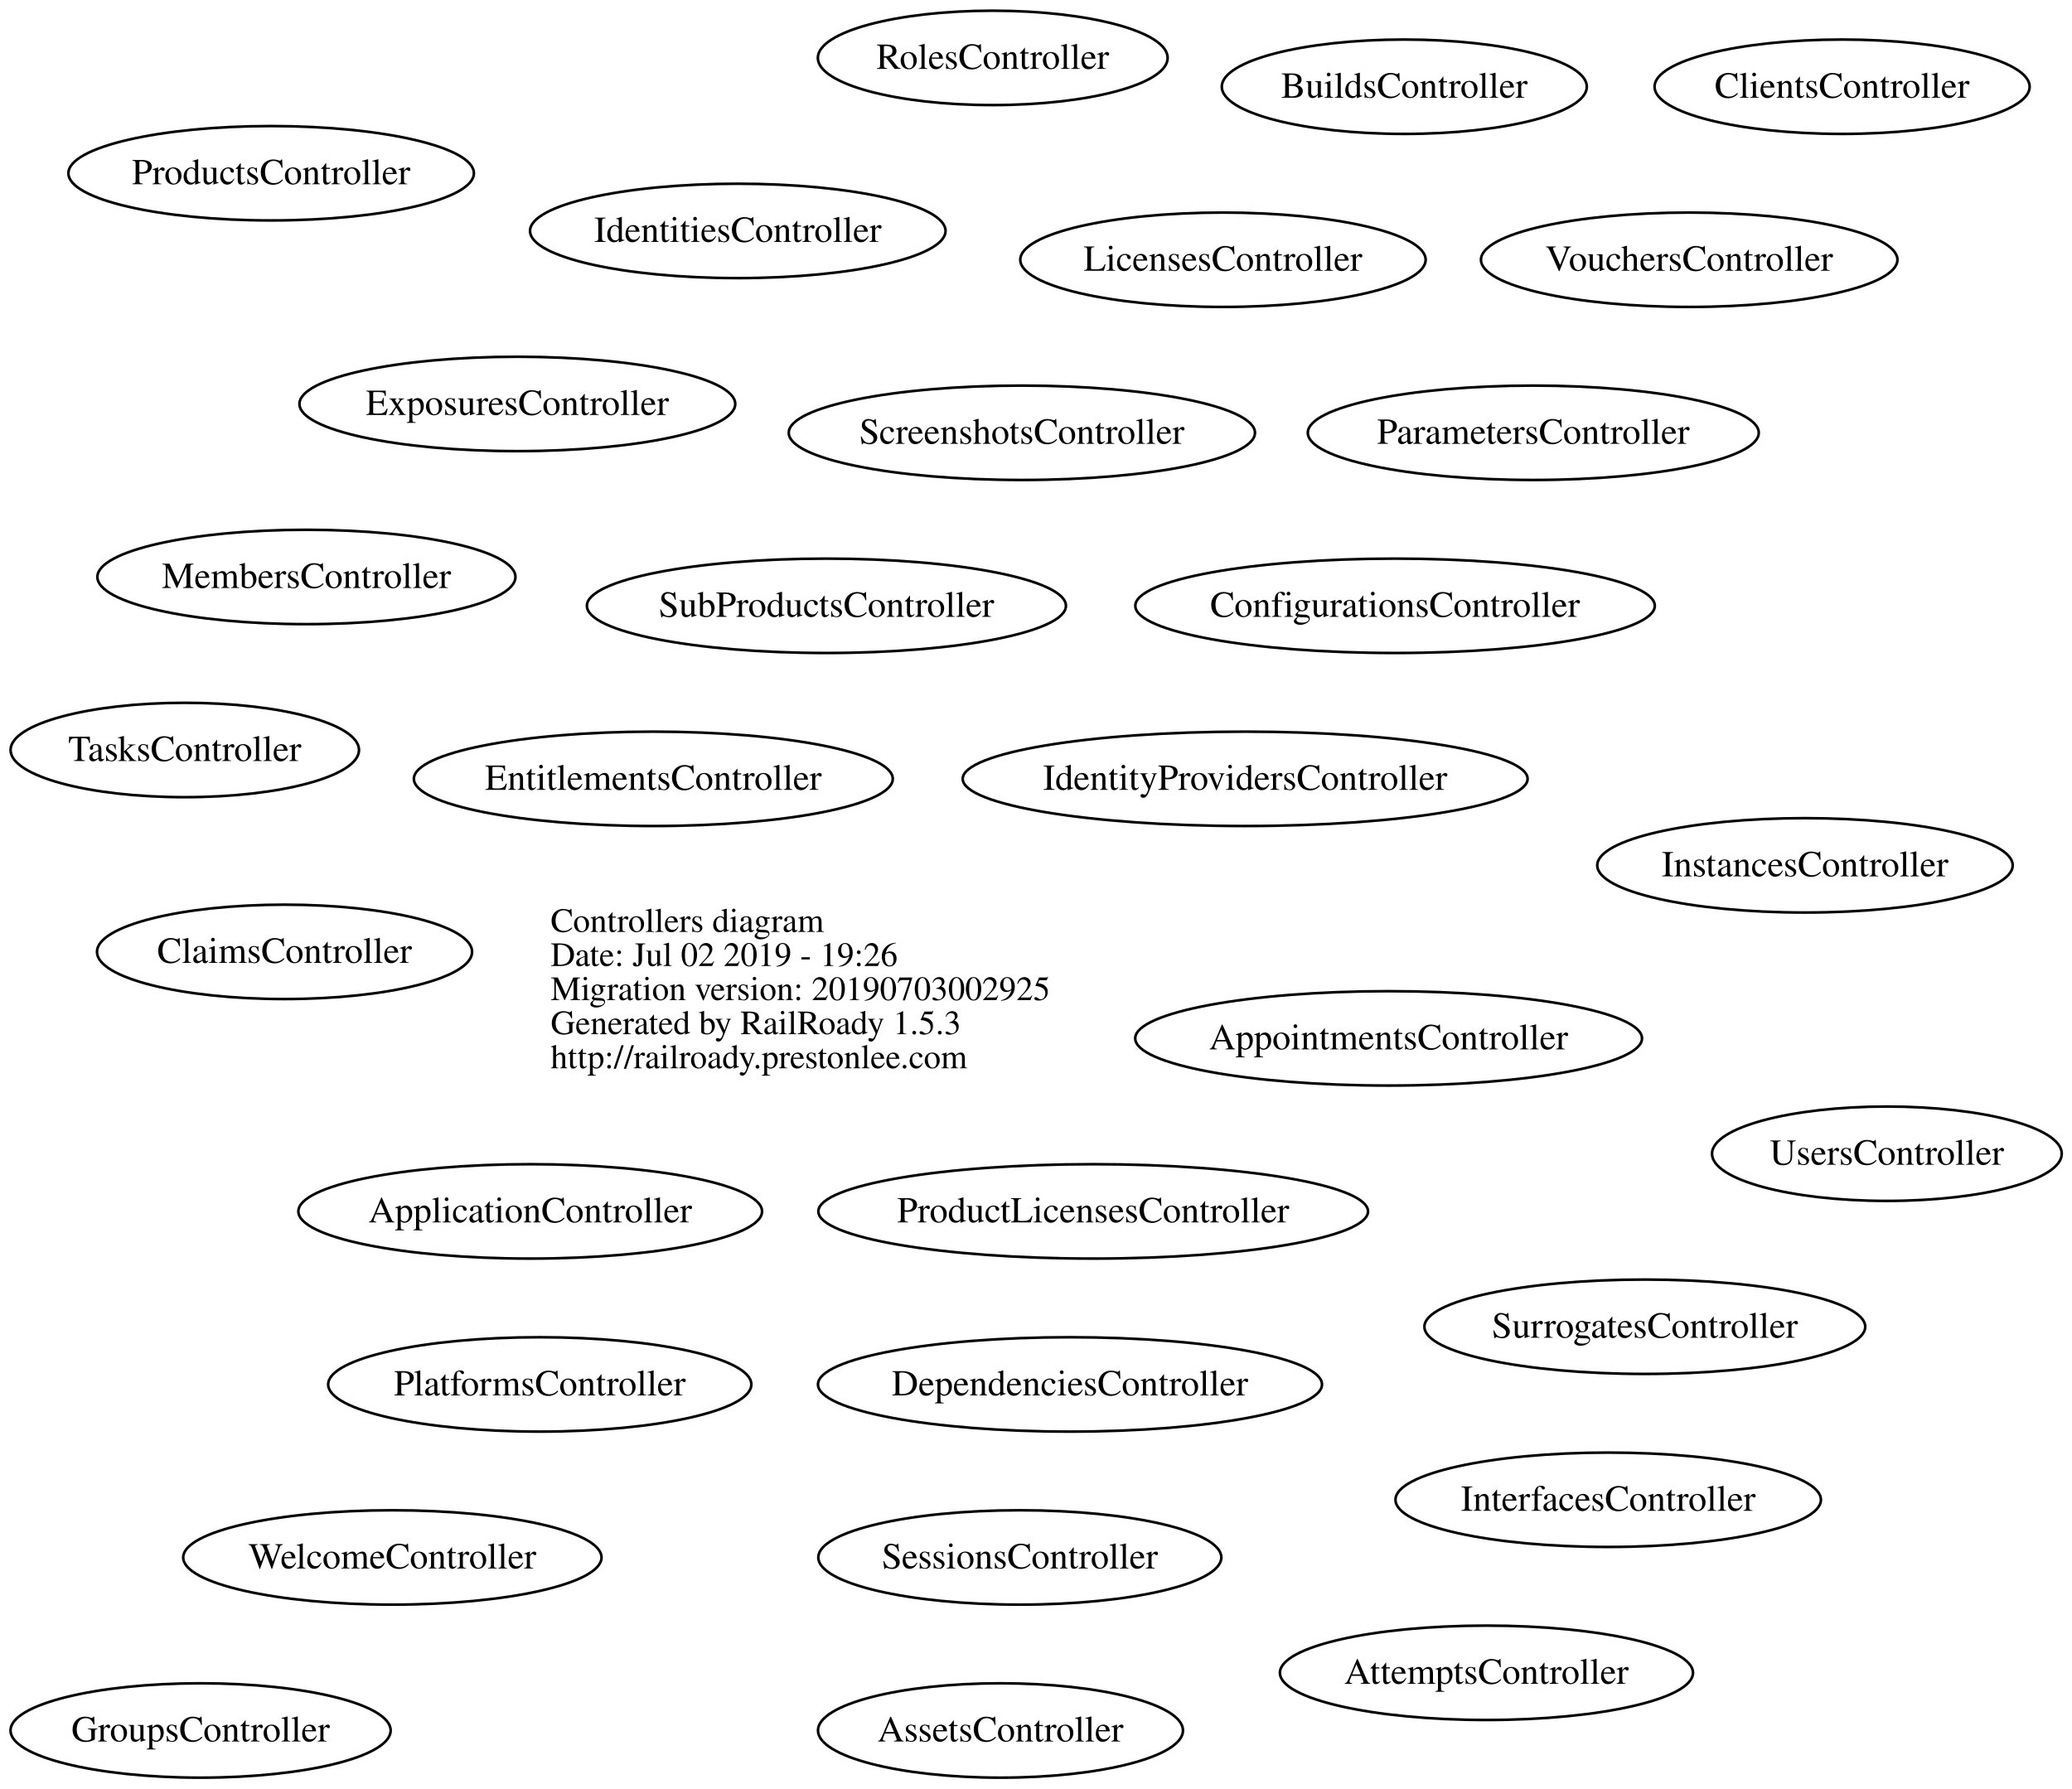
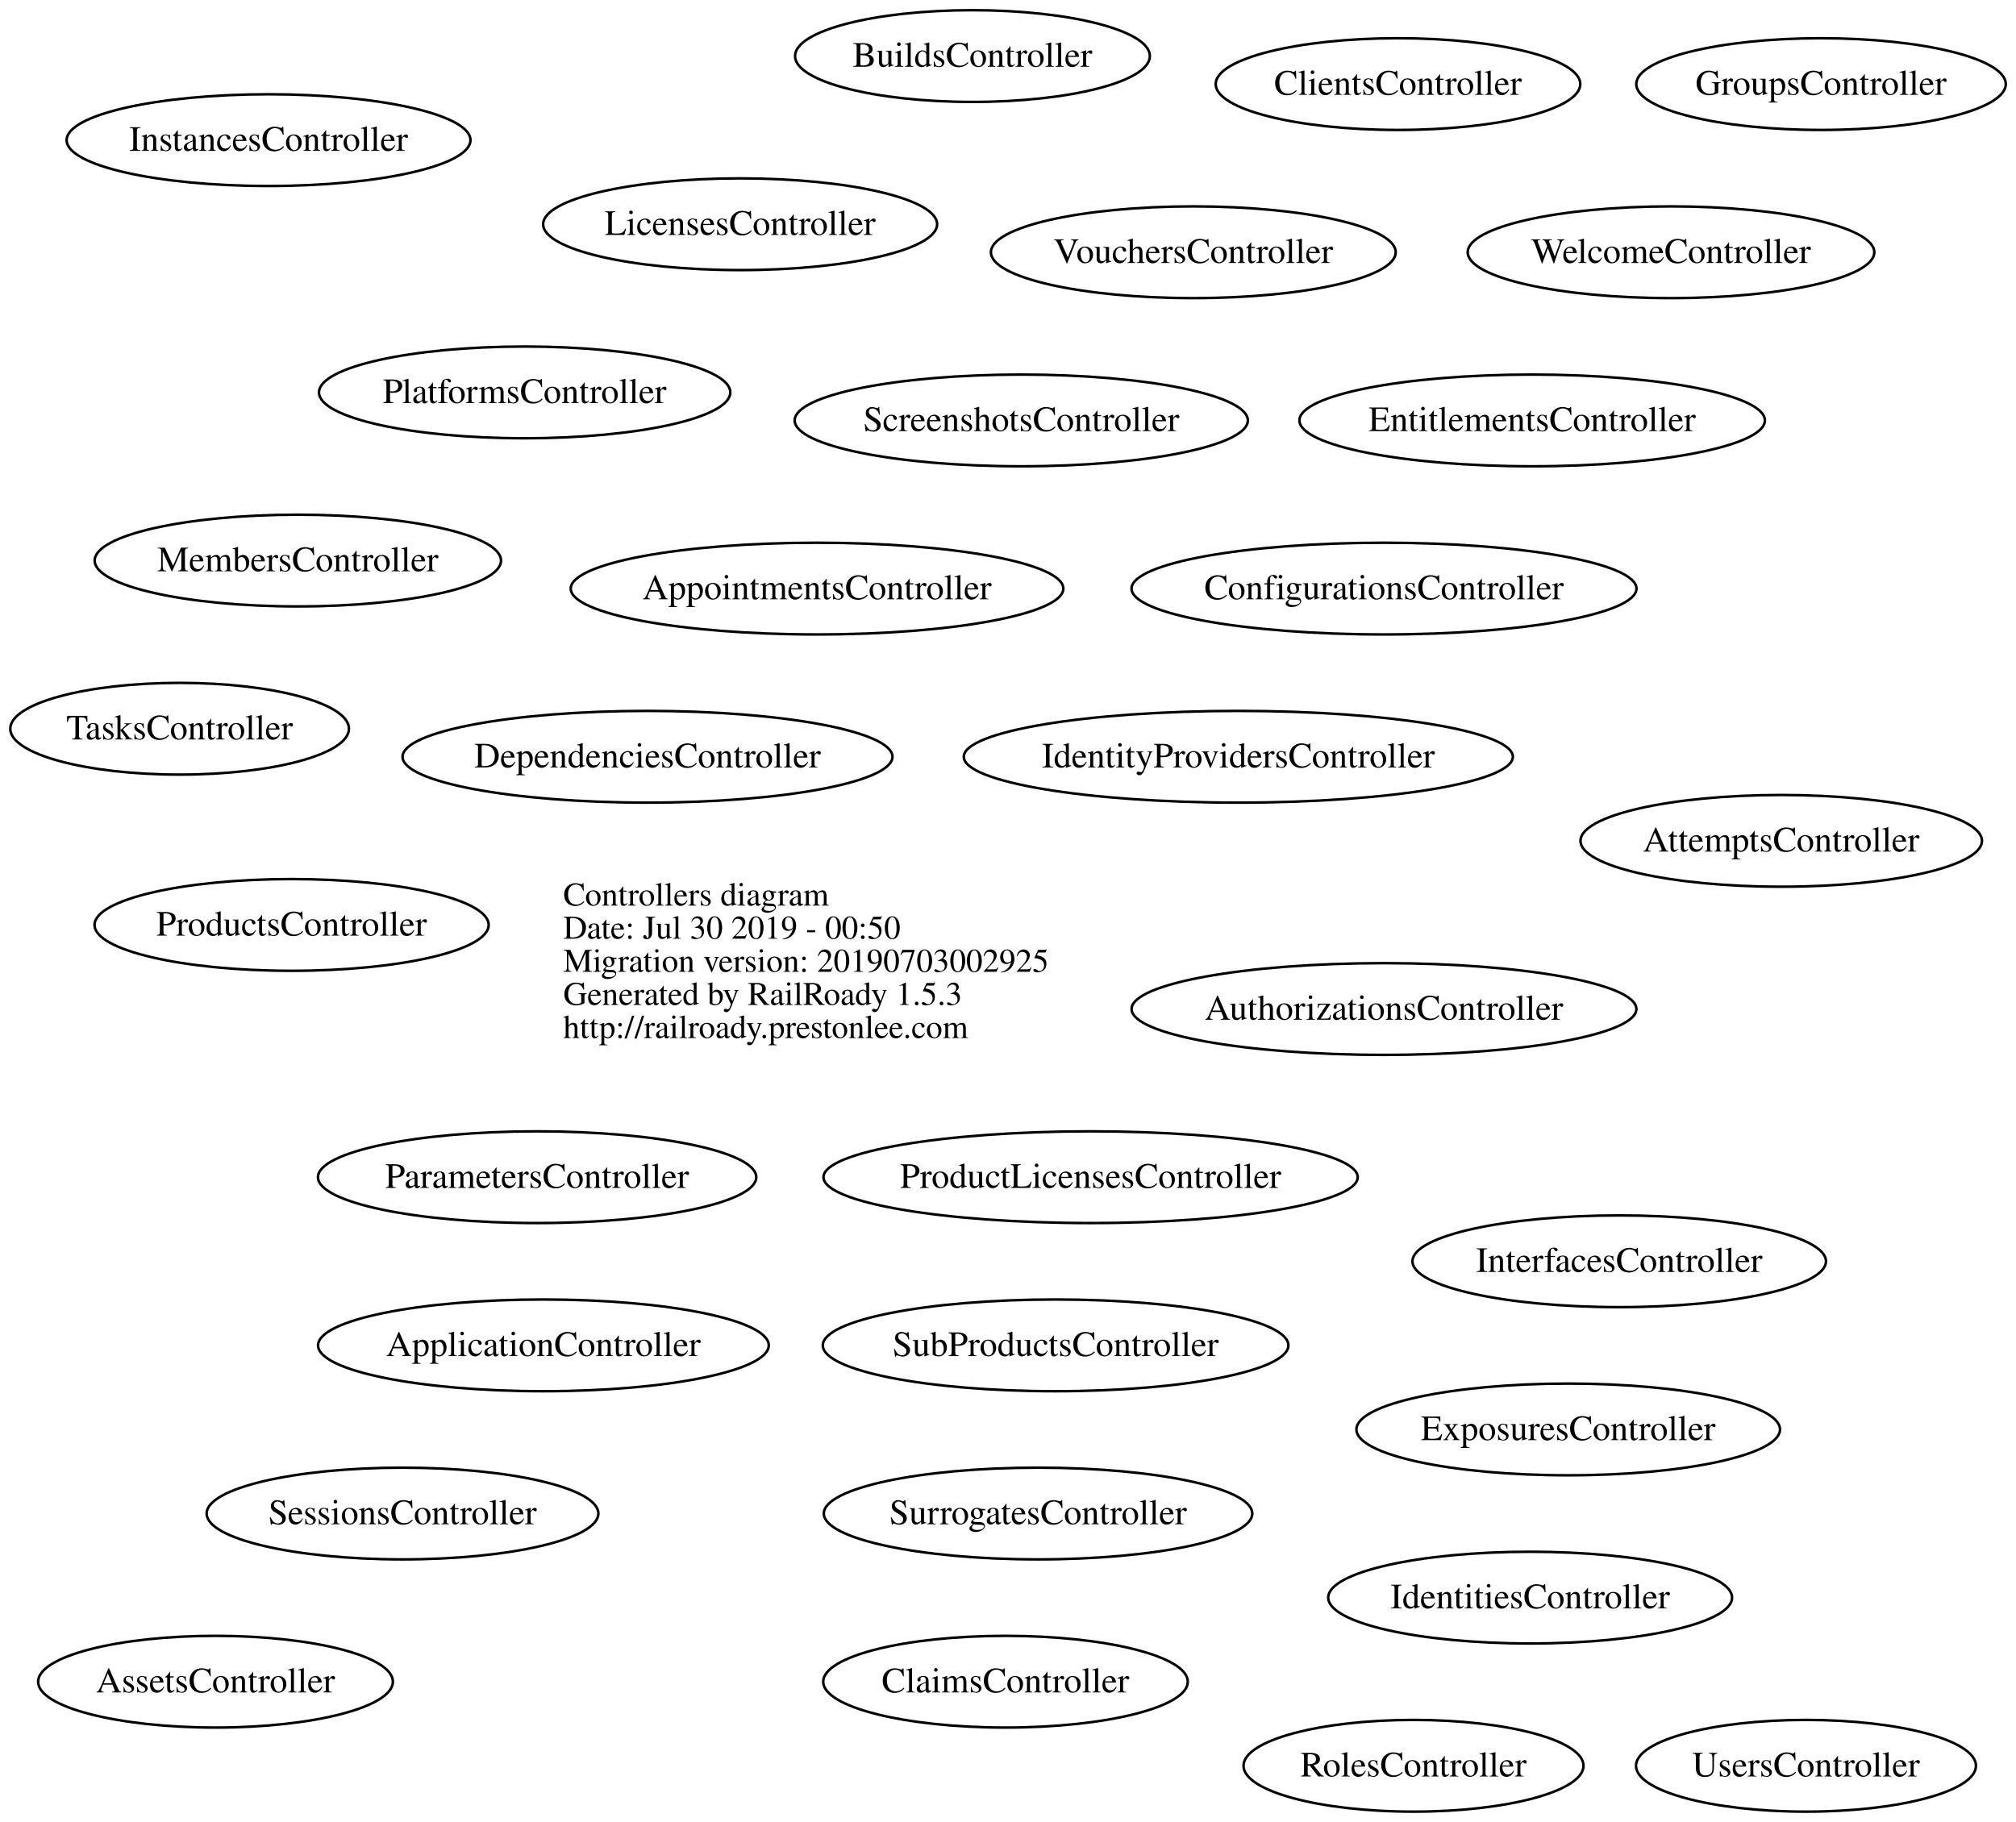
- <svg xmlns="http://www.w3.org/2000/svg" width="790pt" height="682pt" viewBox="0.00 0.00 790.19 682.00">
-   <g id="graph0" class="graph" transform="scale(1 1) rotate(0) translate(4 678)">
-     <polygon fill="transparent" stroke="transparent" points="-4,4 -4,-678 786.192,-678 786.192,4 -4,4" />
+ <svg xmlns="http://www.w3.org/2000/svg" width="791pt" height="715pt" viewBox="0.00 0.00 790.99 715.00">
+   <g id="graph0" class="graph" transform="scale(1 1) rotate(0) translate(4 711)">
+     <polygon fill="transparent" stroke="transparent" points="-4,4 -4,-711 786.989,-711 786.989,4 -4,4" />
    <g id="node1" class="node">
-       <text text-anchor="start" x="206" y="-322.6" font-family="Times,serif" font-size="13.00" fill="#000000">Controllers diagram</text>
-       <text text-anchor="start" x="206" y="-309.6" font-family="Times,serif" font-size="13.00" fill="#000000">Date: Jul 02 2019 - 19:26</text>
-       <text text-anchor="start" x="206" y="-296.6" font-family="Times,serif" font-size="13.00" fill="#000000">Migration version: 20190703002925</text>
-       <text text-anchor="start" x="206" y="-283.6" font-family="Times,serif" font-size="13.00" fill="#000000">Generated by RailRoady 1.5.3</text>
-       <text text-anchor="start" x="206" y="-270.6" font-family="Times,serif" font-size="13.00" fill="#000000">http://railroady.prestonlee.com</text>
+       <text text-anchor="start" x="217" y="-355.6" font-family="Times,serif" font-size="13.00" fill="#000000">Controllers diagram</text>
+       <text text-anchor="start" x="217" y="-342.6" font-family="Times,serif" font-size="13.00" fill="#000000">Date: Jul 30 2019 - 00:50</text>
+       <text text-anchor="start" x="217" y="-329.6" font-family="Times,serif" font-size="13.00" fill="#000000">Migration version: 20190703002925</text>
+       <text text-anchor="start" x="217" y="-316.6" font-family="Times,serif" font-size="13.00" fill="#000000">Generated by RailRoady 1.5.3</text>
+       <text text-anchor="start" x="217" y="-303.6" font-family="Times,serif" font-size="13.00" fill="#000000">http://railroady.prestonlee.com</text>
    </g>
    <g id="node2" class="node">
-       <ellipse fill="none" stroke="#000000" cx="562.881" cy="-40" rx="78.763" ry="18" />
-       <text text-anchor="middle" x="562.881" y="-35.8" font-family="Times,serif" font-size="14.00" fill="#000000">AttemptsController</text>
+       <ellipse fill="none" stroke="#000000" cx="694.881" cy="-381" rx="78.763" ry="18" />
+       <text text-anchor="middle" x="694.881" y="-376.8" font-family="Times,serif" font-size="14.00" fill="#000000">AttemptsController</text>
    </g>
    <g id="node3" class="node">
-       <ellipse fill="none" stroke="#000000" cx="198.208" cy="-216" rx="88.417" ry="18" />
-       <text text-anchor="middle" x="198.208" y="-211.8" font-family="Times,serif" font-size="14.00" fill="#000000">ApplicationController</text>
+       <ellipse fill="none" stroke="#000000" cx="209.208" cy="-183" rx="88.417" ry="18" />
+       <text text-anchor="middle" x="209.208" y="-178.8" font-family="Times,serif" font-size="14.00" fill="#000000">ApplicationController</text>
    </g>
    <g id="node4" class="node">
-       <ellipse fill="none" stroke="#000000" cx="462.396" cy="-579" rx="77.292" ry="18" />
-       <text text-anchor="middle" x="462.396" y="-574.8" font-family="Times,serif" font-size="14.00" fill="#000000">LicensesController</text>
+       <ellipse fill="none" stroke="#000000" cx="286.396" cy="-623" rx="77.292" ry="18" />
+       <text text-anchor="middle" x="286.396" y="-618.8" font-family="Times,serif" font-size="14.00" fill="#000000">LicensesController</text>
    </g>
    <g id="node5" class="node">
-       <ellipse fill="none" stroke="#000000" cx="311.171" cy="-447" rx="91.341" ry="18" />
-       <text text-anchor="middle" x="311.171" y="-442.8" font-family="Times,serif" font-size="14.00" fill="#000000">SubProductsController</text>
+       <ellipse fill="none" stroke="#000000" cx="410.171" cy="-183" rx="91.341" ry="18" />
+       <text text-anchor="middle" x="410.171" y="-178.8" font-family="Times,serif" font-size="14.00" fill="#000000">SubProductsController</text>
    </g>
    <g id="node6" class="node">
-       <ellipse fill="none" stroke="#000000" cx="525.568" cy="-282" rx="96.636" ry="18" />
-       <text text-anchor="middle" x="525.568" y="-277.8" font-family="Times,serif" font-size="14.00" fill="#000000">AppointmentsController</text>
+       <ellipse fill="none" stroke="#000000" cx="316.568" cy="-480" rx="96.636" ry="18" />
+       <text text-anchor="middle" x="316.568" y="-475.8" font-family="Times,serif" font-size="14.00" fill="#000000">AppointmentsController</text>
    </g>
    <g id="node7" class="node">
-       <ellipse fill="none" stroke="#000000" cx="66.471" cy="-392" rx="66.442" ry="18" />
-       <text text-anchor="middle" x="66.471" y="-387.8" font-family="Times,serif" font-size="14.00" fill="#000000">TasksController</text>
+       <ellipse fill="none" stroke="#000000" cx="66.471" cy="-425" rx="66.442" ry="18" />
+       <text text-anchor="middle" x="66.471" y="-420.8" font-family="Times,serif" font-size="14.00" fill="#000000">TasksController</text>
    </g>
    <g id="node8" class="node">
-       <ellipse fill="none" stroke="#000000" cx="385.7" cy="-513" rx="88.901" ry="18" />
-       <text text-anchor="middle" x="385.7" y="-508.8" font-family="Times,serif" font-size="14.00" fill="#000000">ScreenshotsController</text>
+       <ellipse fill="none" stroke="#000000" cx="396.7" cy="-546" rx="88.901" ry="18" />
+       <text text-anchor="middle" x="396.7" y="-541.8" font-family="Times,serif" font-size="14.00" fill="#000000">ScreenshotsController</text>
    </g>
    <g id="node9" class="node">
-       <ellipse fill="none" stroke="#000000" cx="640.205" cy="-579" rx="79.411" ry="18" />
-       <text text-anchor="middle" x="640.205" y="-574.8" font-family="Times,serif" font-size="14.00" fill="#000000">VouchersController</text>
+       <ellipse fill="none" stroke="#000000" cx="464.205" cy="-612" rx="79.411" ry="18" />
+       <text text-anchor="middle" x="464.205" y="-607.8" font-family="Times,serif" font-size="14.00" fill="#000000">VouchersController</text>
    </g>
    <g id="node10" class="node">
-       <ellipse fill="none" stroke="#000000" cx="698.514" cy="-645" rx="71.529" ry="18" />
-       <text text-anchor="middle" x="698.514" y="-640.8" font-family="Times,serif" font-size="14.00" fill="#000000">ClientsController</text>
+       <ellipse fill="none" stroke="#000000" cx="539.016" cy="-315" rx="99.033" ry="18" />
+       <text text-anchor="middle" x="539.016" y="-310.8" font-family="Times,serif" font-size="14.00" fill="#000000">AuthorizationsController</text>
    </g>
    <g id="node11" class="node">
-       <ellipse fill="none" stroke="#000000" cx="531.554" cy="-645" rx="69.608" ry="18" />
-       <text text-anchor="middle" x="531.554" y="-640.8" font-family="Times,serif" font-size="14.00" fill="#000000">BuildsController</text>
+       <ellipse fill="none" stroke="#000000" cx="544.514" cy="-678" rx="71.529" ry="18" />
+       <text text-anchor="middle" x="544.514" y="-673.8" font-family="Times,serif" font-size="14.00" fill="#000000">ClientsController</text>
    </g>
    <g id="node12" class="node">
-       <ellipse fill="none" stroke="#000000" cx="99.409" cy="-612" rx="77.317" ry="18" />
-       <text text-anchor="middle" x="99.409" y="-607.8" font-family="Times,serif" font-size="14.00" fill="#000000">ProductsController</text>
+       <ellipse fill="none" stroke="#000000" cx="377.554" cy="-689" rx="69.608" ry="18" />
+       <text text-anchor="middle" x="377.554" y="-684.8" font-family="Times,serif" font-size="14.00" fill="#000000">BuildsController</text>
    </g>
    <g id="node13" class="node">
-       <ellipse fill="none" stroke="#000000" cx="72.495" cy="-18" rx="72.489" ry="18" />
-       <text text-anchor="middle" x="72.495" y="-13.8" font-family="Times,serif" font-size="14.00" fill="#000000">GroupsController</text>
+       <ellipse fill="none" stroke="#000000" cx="110.409" cy="-348" rx="77.317" ry="18" />
+       <text text-anchor="middle" x="110.409" y="-343.8" font-family="Times,serif" font-size="14.00" fill="#000000">ProductsController</text>
    </g>
    <g id="node14" class="node">
-       <ellipse fill="none" stroke="#000000" cx="715.596" cy="-238" rx="66.692" ry="18" />
-       <text text-anchor="middle" x="715.596" y="-233.8" font-family="Times,serif" font-size="14.00" fill="#000000">UsersController</text>
+       <ellipse fill="none" stroke="#000000" cx="710.495" cy="-678" rx="72.489" ry="18" />
+       <text text-anchor="middle" x="710.495" y="-673.8" font-family="Times,serif" font-size="14.00" fill="#000000">GroupsController</text>
    </g>
    <g id="node15" class="node">
-       <ellipse fill="none" stroke="#000000" cx="470.86" cy="-381" rx="107.72" ry="18" />
-       <text text-anchor="middle" x="470.86" y="-376.8" font-family="Times,serif" font-size="14.00" fill="#000000">IdentityProvidersController</text>
+       <ellipse fill="none" stroke="#000000" cx="704.596" cy="-18" rx="66.692" ry="18" />
+       <text text-anchor="middle" x="704.596" y="-13.8" font-family="Times,serif" font-size="14.00" fill="#000000">UsersController</text>
    </g>
    <g id="node16" class="node">
-       <ellipse fill="none" stroke="#000000" cx="384.925" cy="-84" rx="76.85" ry="18" />
-       <text text-anchor="middle" x="384.925" y="-79.8" font-family="Times,serif" font-size="14.00" fill="#000000">SessionsController</text>
+       <ellipse fill="none" stroke="#000000" cx="481.86" cy="-414" rx="107.72" ry="18" />
+       <text text-anchor="middle" x="481.86" y="-409.8" font-family="Times,serif" font-size="14.00" fill="#000000">IdentityProvidersController</text>
    </g>
    <g id="node17" class="node">
-       <ellipse fill="none" stroke="#000000" cx="145.632" cy="-84" rx="79.765" ry="18" />
-       <text text-anchor="middle" x="145.632" y="-79.8" font-family="Times,serif" font-size="14.00" fill="#000000">WelcomeController</text>
+       <ellipse fill="none" stroke="#000000" cx="153.925" cy="-117" rx="76.85" ry="18" />
+       <text text-anchor="middle" x="153.925" y="-112.8" font-family="Times,serif" font-size="14.00" fill="#000000">SessionsController</text>
    </g>
    <g id="node18" class="node">
-       <ellipse fill="none" stroke="#000000" cx="404.054" cy="-150" rx="96.109" ry="18" />
-       <text text-anchor="middle" x="404.054" y="-145.8" font-family="Times,serif" font-size="14.00" fill="#000000">DependenciesController</text>
+       <ellipse fill="none" stroke="#000000" cx="651.633" cy="-612" rx="79.765" ry="18" />
+       <text text-anchor="middle" x="651.633" y="-607.8" font-family="Times,serif" font-size="14.00" fill="#000000">WelcomeController</text>
    </g>
    <g id="node19" class="node">
-       <ellipse fill="none" stroke="#000000" cx="377.55" cy="-18" rx="69.6" ry="18" />
-       <text text-anchor="middle" x="377.55" y="-13.8" font-family="Times,serif" font-size="14.00" fill="#000000">AssetsController</text>
+       <ellipse fill="none" stroke="#000000" cx="250.054" cy="-414" rx="96.109" ry="18" />
+       <text text-anchor="middle" x="250.054" y="-409.8" font-family="Times,serif" font-size="14.00" fill="#000000">DependenciesController</text>
    </g>
    <g id="node20" class="node">
-       <ellipse fill="none" stroke="#000000" cx="412.906" cy="-216" rx="104.813" ry="18" />
-       <text text-anchor="middle" x="412.906" y="-211.8" font-family="Times,serif" font-size="14.00" fill="#000000">ProductLicensesController</text>
+       <ellipse fill="none" stroke="#000000" cx="80.55" cy="-51" rx="69.6" ry="18" />
+       <text text-anchor="middle" x="80.55" y="-46.8" font-family="Times,serif" font-size="14.00" fill="#000000">AssetsController</text>
    </g>
    <g id="node21" class="node">
-       <ellipse fill="none" stroke="#000000" cx="193.299" cy="-524" rx="83.098" ry="18" />
-       <text text-anchor="middle" x="193.299" y="-519.8" font-family="Times,serif" font-size="14.00" fill="#000000">ExposuresController</text>
+       <ellipse fill="none" stroke="#000000" cx="423.906" cy="-249" rx="104.813" ry="18" />
+       <text text-anchor="middle" x="423.906" y="-244.8" font-family="Times,serif" font-size="14.00" fill="#000000">ProductLicensesController</text>
    </g>
    <g id="node22" class="node">
-       <ellipse fill="none" stroke="#000000" cx="245.157" cy="-381" rx="91.315" ry="18" />
-       <text text-anchor="middle" x="245.157" y="-376.8" font-family="Times,serif" font-size="14.00" fill="#000000">EntitlementsController</text>
+       <ellipse fill="none" stroke="#000000" cx="611.299" cy="-150" rx="83.098" ry="18" />
+       <text text-anchor="middle" x="611.299" y="-145.8" font-family="Times,serif" font-size="14.00" fill="#000000">ExposuresController</text>
    </g>
    <g id="node23" class="node">
-       <ellipse fill="none" stroke="#000000" cx="609.312" cy="-106" rx="81.125" ry="18" />
-       <text text-anchor="middle" x="609.312" y="-101.8" font-family="Times,serif" font-size="14.00" fill="#000000">InterfacesController</text>
+       <ellipse fill="none" stroke="#000000" cx="597.158" cy="-546" rx="91.315" ry="18" />
+       <text text-anchor="middle" x="597.158" y="-541.8" font-family="Times,serif" font-size="14.00" fill="#000000">EntitlementsController</text>
    </g>
    <g id="node24" class="node">
-       <ellipse fill="none" stroke="#000000" cx="580.743" cy="-513" rx="85.986" ry="18" />
-       <text text-anchor="middle" x="580.743" y="-508.8" font-family="Times,serif" font-size="14.00" fill="#000000">ParametersController</text>
+       <ellipse fill="none" stroke="#000000" cx="631.312" cy="-216" rx="81.125" ry="18" />
+       <text text-anchor="middle" x="631.312" y="-211.8" font-family="Times,serif" font-size="14.00" fill="#000000">InterfacesController</text>
    </g>
    <g id="node25" class="node">
-       <ellipse fill="none" stroke="#000000" cx="277.365" cy="-590" rx="79.23" ry="18" />
-       <text text-anchor="middle" x="277.365" y="-585.8" font-family="Times,serif" font-size="14.00" fill="#000000">IdentitiesController</text>
+       <ellipse fill="none" stroke="#000000" cx="206.743" cy="-249" rx="85.986" ry="18" />
+       <text text-anchor="middle" x="206.743" y="-244.8" font-family="Times,serif" font-size="14.00" fill="#000000">ParametersController</text>
    </g>
    <g id="node26" class="node">
-       <ellipse fill="none" stroke="#000000" cx="104.514" cy="-315" rx="71.529" ry="18" />
-       <text text-anchor="middle" x="104.514" y="-310.8" font-family="Times,serif" font-size="14.00" fill="#000000">ClaimsController</text>
+       <ellipse fill="none" stroke="#000000" cx="596.365" cy="-84" rx="79.23" ry="18" />
+       <text text-anchor="middle" x="596.365" y="-79.8" font-family="Times,serif" font-size="14.00" fill="#000000">IdentitiesController</text>
    </g>
    <g id="node27" class="node">
-       <ellipse fill="none" stroke="#000000" cx="112.857" cy="-458" rx="79.714" ry="18" />
-       <text text-anchor="middle" x="112.857" y="-453.8" font-family="Times,serif" font-size="14.00" fill="#000000">MembersController</text>
+       <ellipse fill="none" stroke="#000000" cx="390.514" cy="-51" rx="71.529" ry="18" />
+       <text text-anchor="middle" x="390.514" y="-46.8" font-family="Times,serif" font-size="14.00" fill="#000000">ClaimsController</text>
    </g>
    <g id="node28" class="node">
-       <ellipse fill="none" stroke="#000000" cx="623.279" cy="-172" rx="84.058" ry="18" />
-       <text text-anchor="middle" x="623.279" y="-167.8" font-family="Times,serif" font-size="14.00" fill="#000000">SurrogatesController</text>
+       <ellipse fill="none" stroke="#000000" cx="112.857" cy="-491" rx="79.714" ry="18" />
+       <text text-anchor="middle" x="112.857" y="-486.8" font-family="Times,serif" font-size="14.00" fill="#000000">MembersController</text>
    </g>
    <g id="node29" class="node">
-       <ellipse fill="none" stroke="#000000" cx="684.361" cy="-348" rx="79.221" ry="18" />
-       <text text-anchor="middle" x="684.361" y="-343.8" font-family="Times,serif" font-size="14.00" fill="#000000">InstancesController</text>
+       <ellipse fill="none" stroke="#000000" cx="403.279" cy="-117" rx="84.058" ry="18" />
+       <text text-anchor="middle" x="403.279" y="-112.8" font-family="Times,serif" font-size="14.00" fill="#000000">SurrogatesController</text>
    </g>
    <g id="node30" class="node">
-       <ellipse fill="none" stroke="#000000" cx="374.601" cy="-656" rx="66.701" ry="18" />
-       <text text-anchor="middle" x="374.601" y="-651.8" font-family="Times,serif" font-size="14.00" fill="#000000">RolesController</text>
+       <ellipse fill="none" stroke="#000000" cx="101.361" cy="-656" rx="79.221" ry="18" />
+       <text text-anchor="middle" x="101.361" y="-651.8" font-family="Times,serif" font-size="14.00" fill="#000000">InstancesController</text>
    </g>
    <g id="node31" class="node">
-       <ellipse fill="none" stroke="#000000" cx="528.029" cy="-447" rx="99.059" ry="18" />
-       <text text-anchor="middle" x="528.029" y="-442.8" font-family="Times,serif" font-size="14.00" fill="#000000">ConfigurationsController</text>
+       <ellipse fill="none" stroke="#000000" cx="550.601" cy="-18" rx="66.701" ry="18" />
+       <text text-anchor="middle" x="550.601" y="-13.8" font-family="Times,serif" font-size="14.00" fill="#000000">RolesController</text>
    </g>
    <g id="node32" class="node">
-       <ellipse fill="none" stroke="#000000" cx="201.846" cy="-150" rx="80.692" ry="18" />
-       <text text-anchor="middle" x="201.846" y="-145.8" font-family="Times,serif" font-size="14.00" fill="#000000">PlatformsController</text>
+       <ellipse fill="none" stroke="#000000" cx="539.029" cy="-480" rx="99.059" ry="18" />
+       <text text-anchor="middle" x="539.029" y="-475.8" font-family="Times,serif" font-size="14.00" fill="#000000">ConfigurationsController</text>
+     </g>
+     <g id="node33" class="node">
+       <ellipse fill="none" stroke="#000000" cx="201.846" cy="-557" rx="80.692" ry="18" />
+       <text text-anchor="middle" x="201.846" y="-552.8" font-family="Times,serif" font-size="14.00" fill="#000000">PlatformsController</text>
    </g>
  </g>
</svg>
